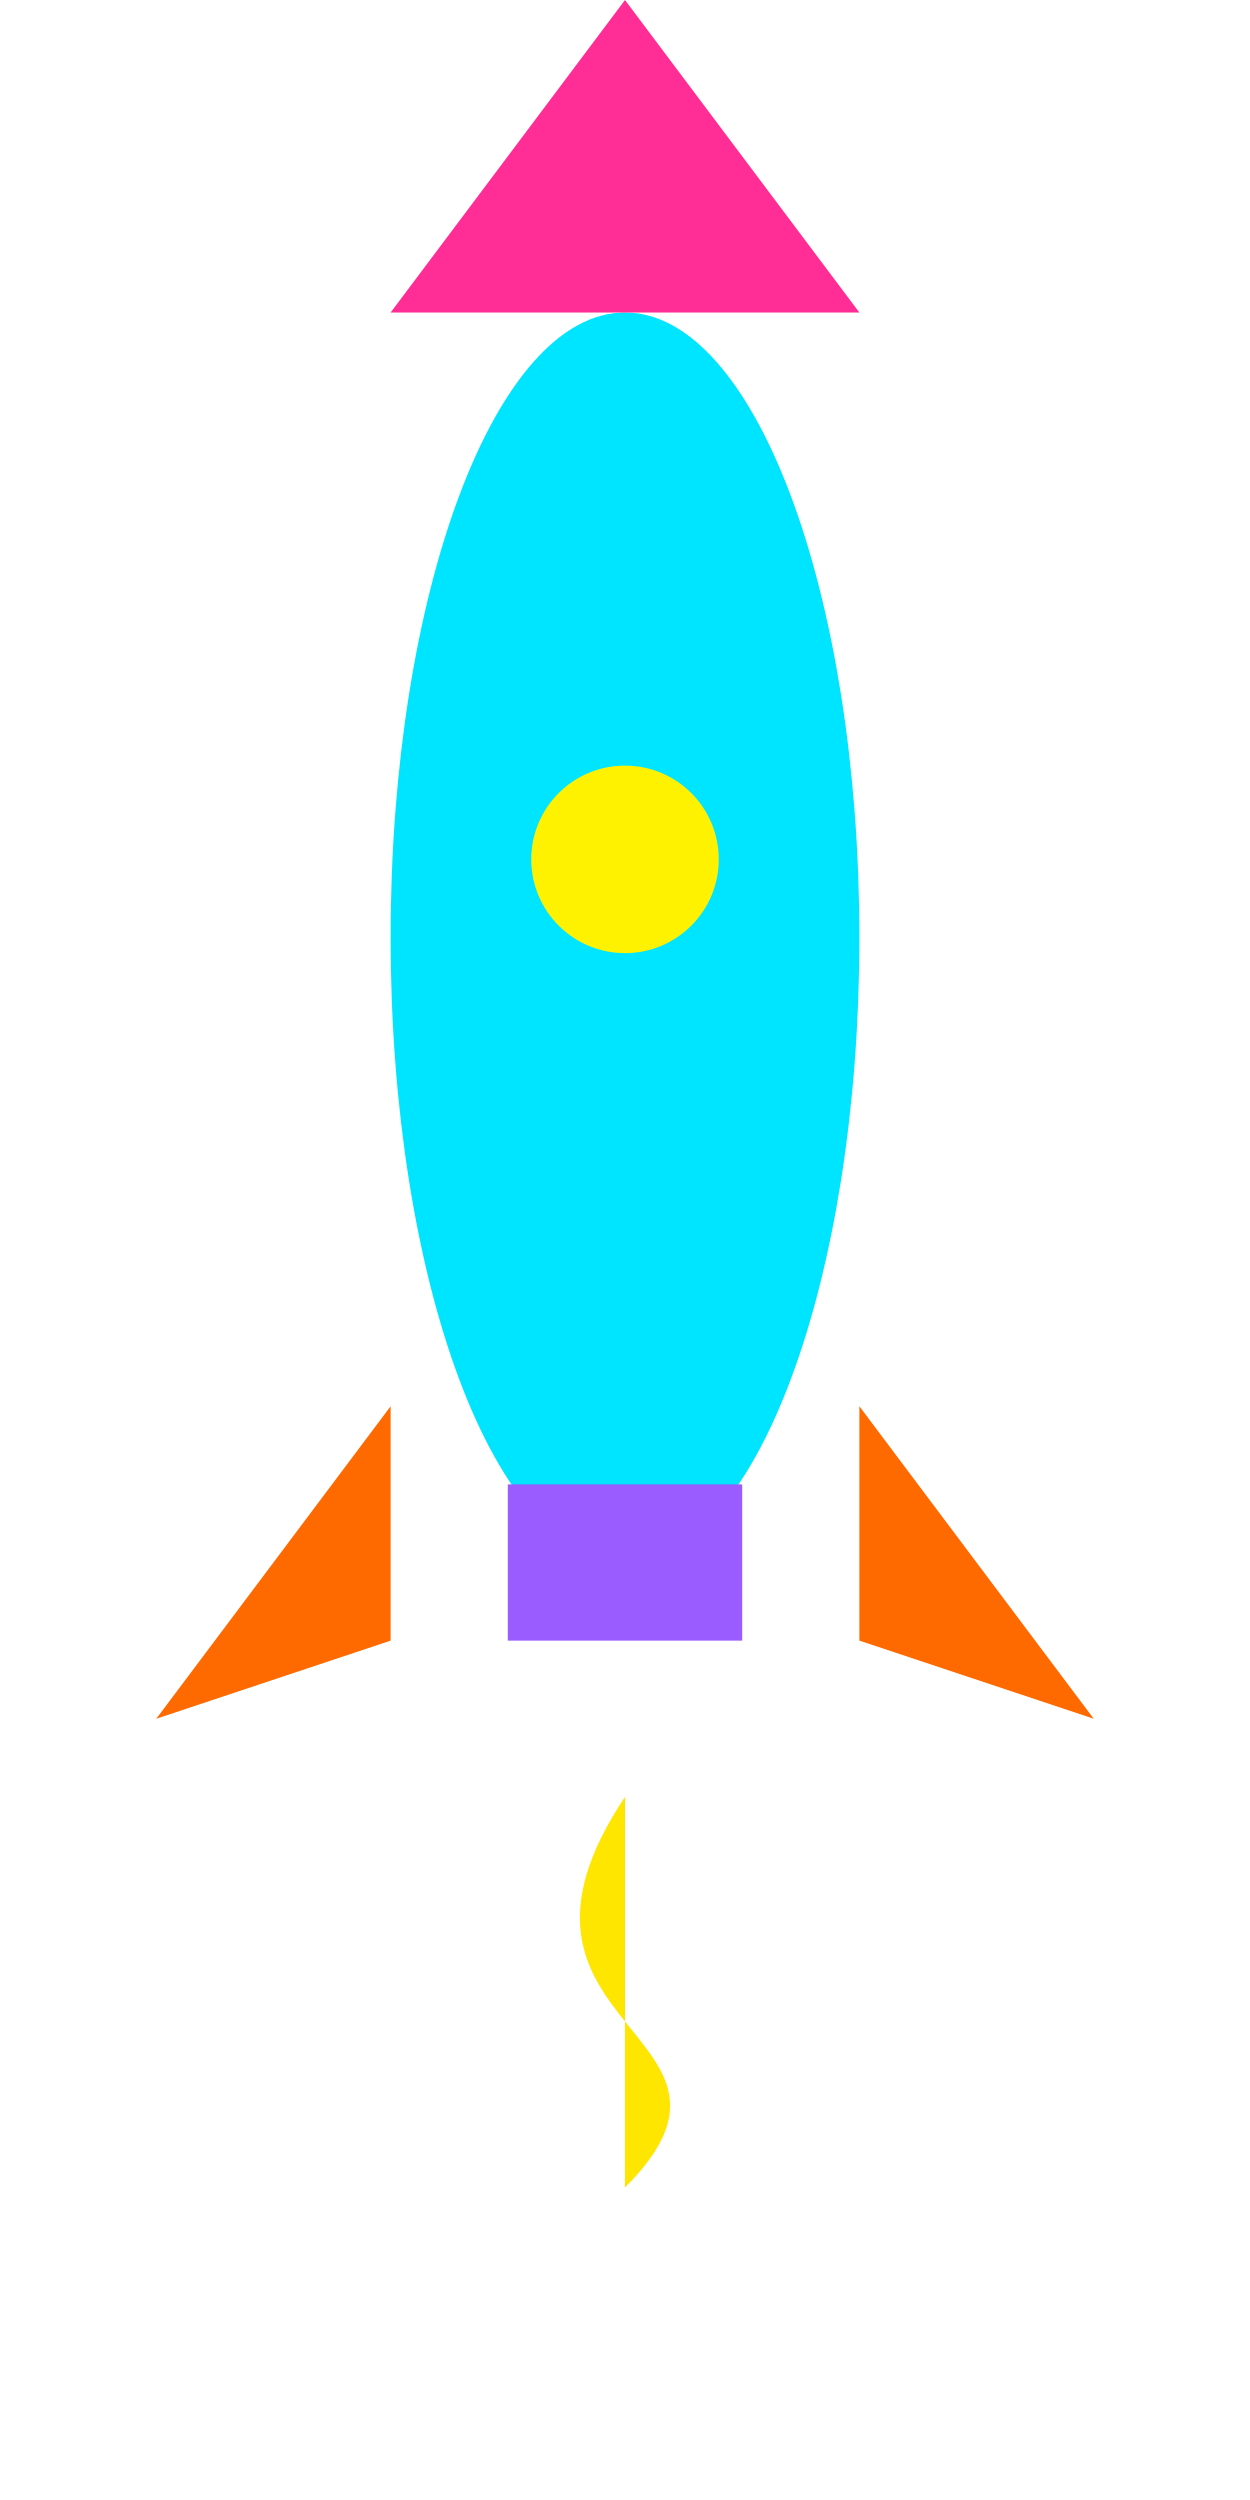
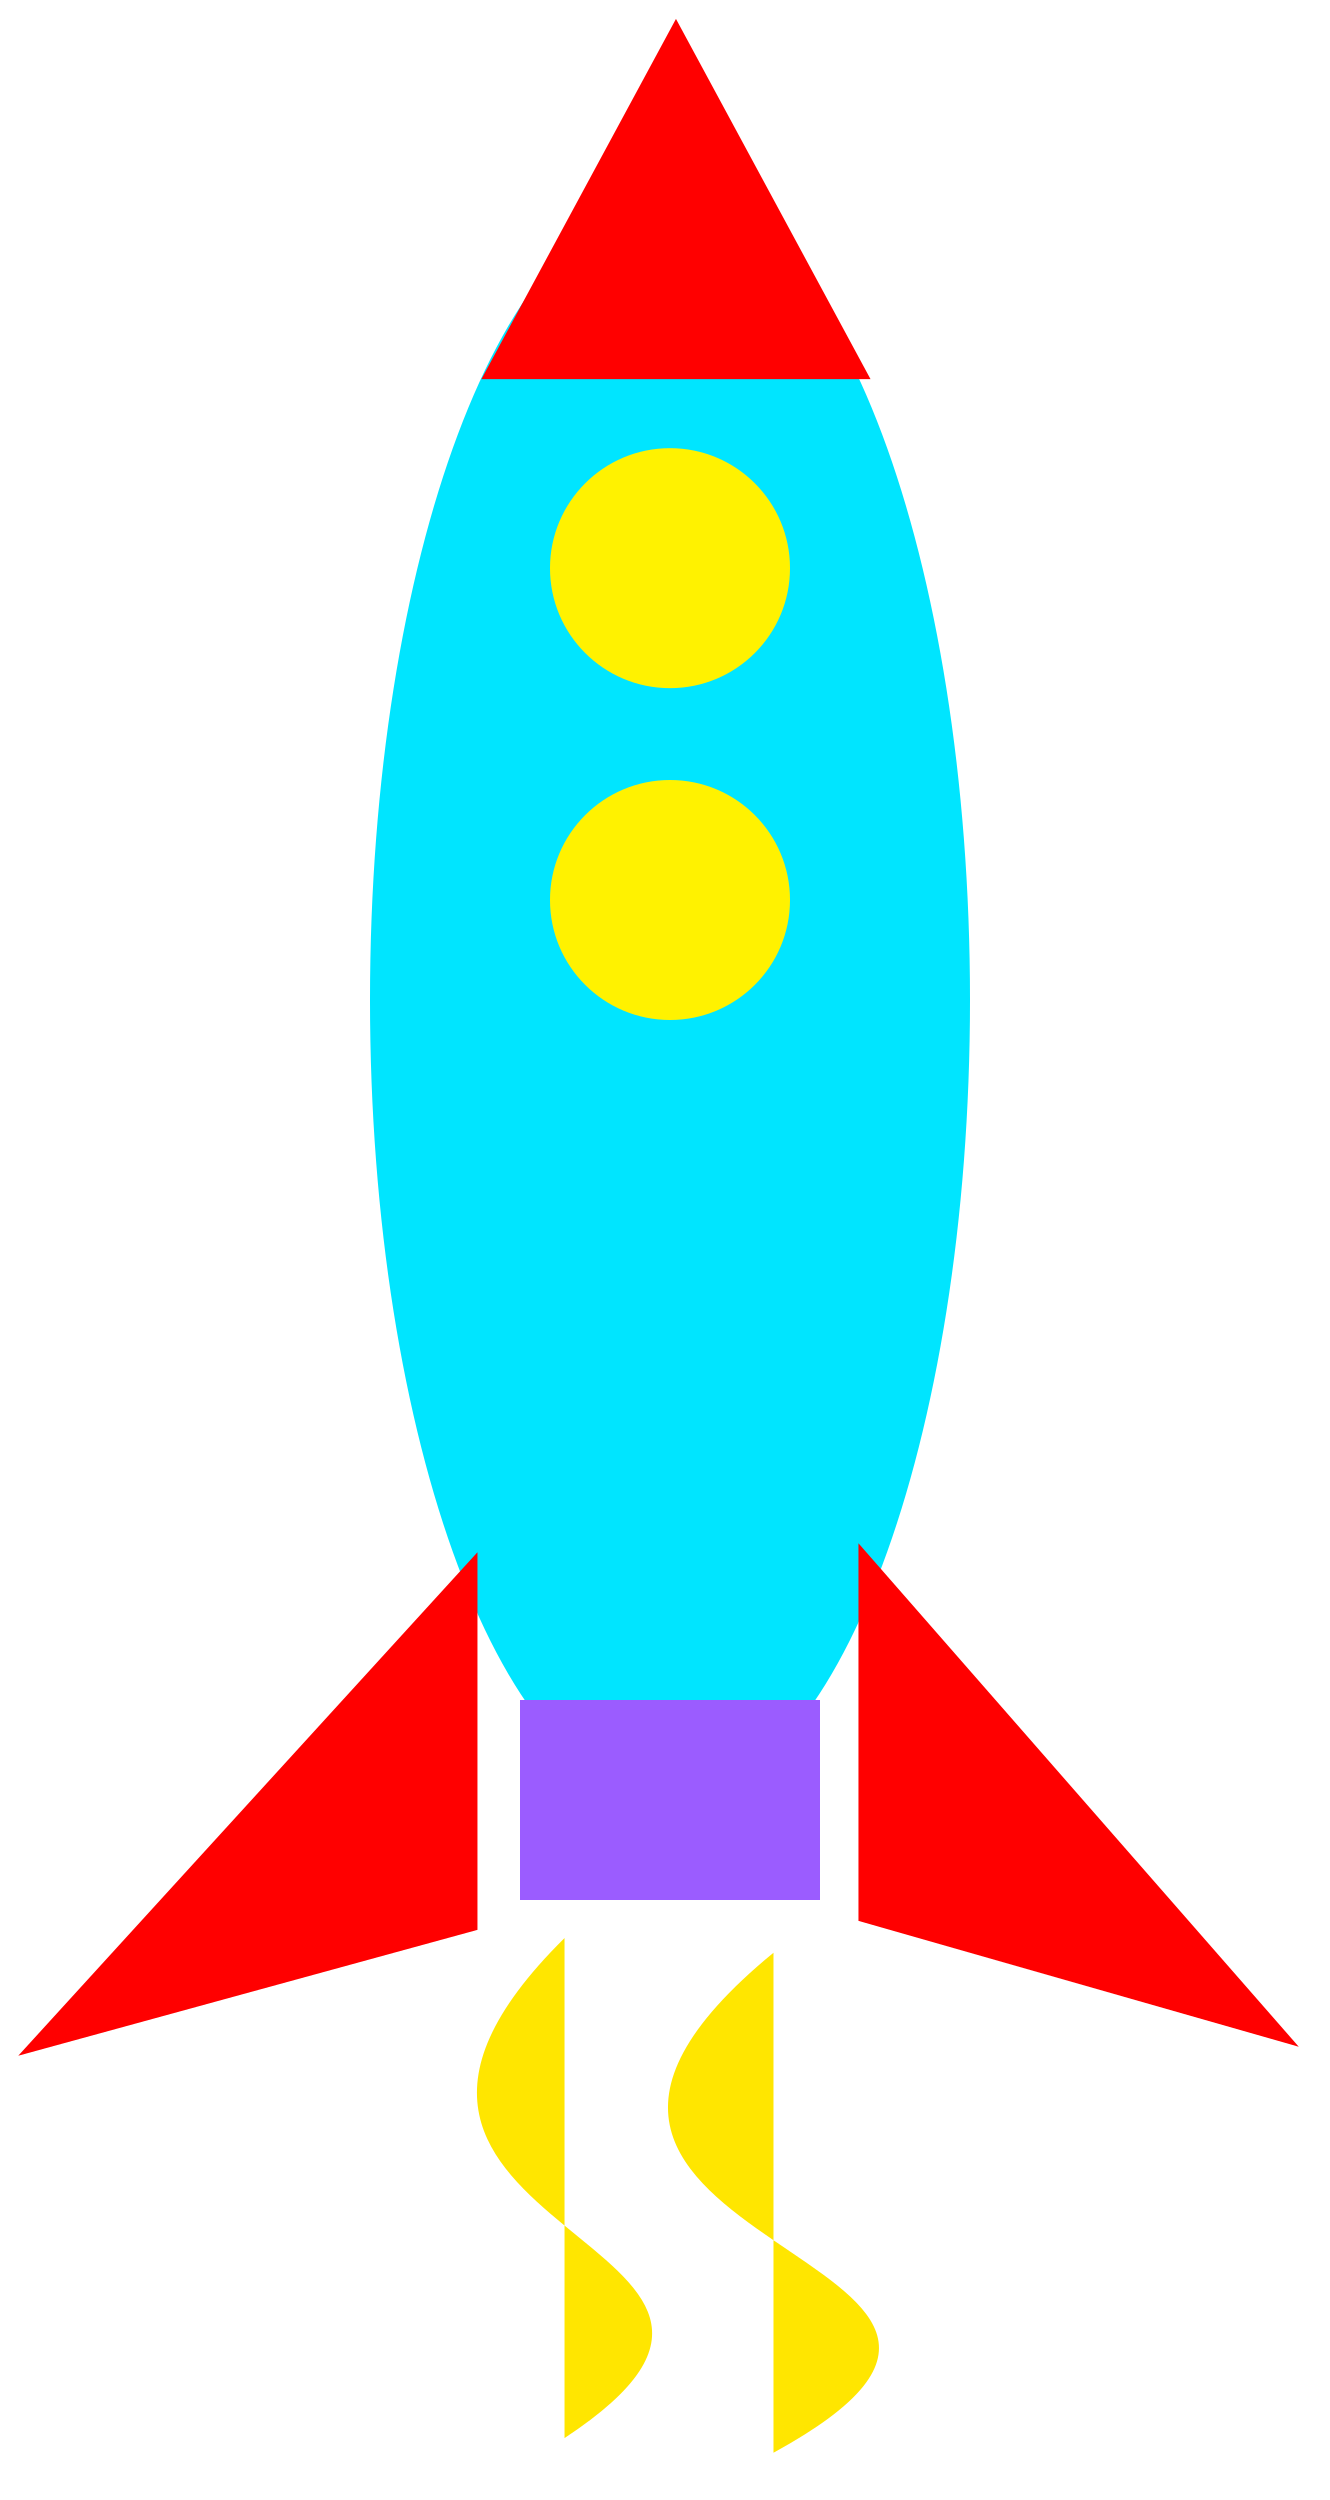
- <svg xmlns="http://www.w3.org/2000/svg" viewBox="180 80 160 320">
-   <g fill="none" stroke-linecap="round" stroke-linejoin="round">
-     <ellipse cx="260" cy="200" rx="30" ry="80" fill="#00e5ff" />
-     <path d="M230 120 L260 80 L290 120 Z" fill="#ff2d95" />
-     <circle cx="260" cy="190" r="12" fill="#fff200" />
-     <path d="M230 260 L200 300 L230 290 Z" fill="#ff6a00" />
-     <path d="M290 260 L320 300 L290 290 Z" fill="#ff6a00" />
-     <rect x="245" y="270" width="30" height="20" fill="#9b5cff" />
-     <path d="M260 310 C240 340, 280 340, 260 360" fill="#ffe600" />
+ <svg xmlns="http://www.w3.org/2000/svg" viewBox="193 100 133 250" version="1.1" id="svg10268">
+   <defs id="defs10272" />
+   <g fill="none" stroke-linecap="round" stroke-linejoin="round" id="g10266">
+     <ellipse cx="260" cy="200" rx="30" ry="80" fill="#00e5ff" id="ellipse10252" />
+     <path d="m 241.144,137.91 19.453,-36.02 19.453,36.02 z" fill="#ff2d95" id="path10254" style="stroke-width:0.764;fill:#ff0000" />
+     <circle cx="260" cy="190" r="12" fill="#fff200" id="circle10256" />
+     <circle cx="260" cy="156.816" r="12" fill="#fff200" id="circle10256-5" />
+     <path d="m 240.746,255.224 -45.92,50.348 45.92,-12.587 z" fill="#ff6a00" id="path10258" style="fill:#ff0000;stroke-width:1.388" />
+     <path d="m 278.846,254.328 44.03,50.348 -44.03,-12.587 z" fill="#ff6a00" id="path10258-3" style="fill:#ff0000;stroke-width:1.359" />
+     <rect x="245" y="270" width="30" height="20" fill="#9b5cff" id="rect10262" />
+     <path d="m 270.348,295.274 c -36.545,30 36.545,30 0,50" fill="#ffe600" id="path10264" style="stroke-width:1.352" />
+     <path d="m 249.453,293.806 c -30.341,30 30.341,30 0,50" fill="#ffe600" id="path10264-3" style="stroke-width:1.232" />
  </g>
</svg>
